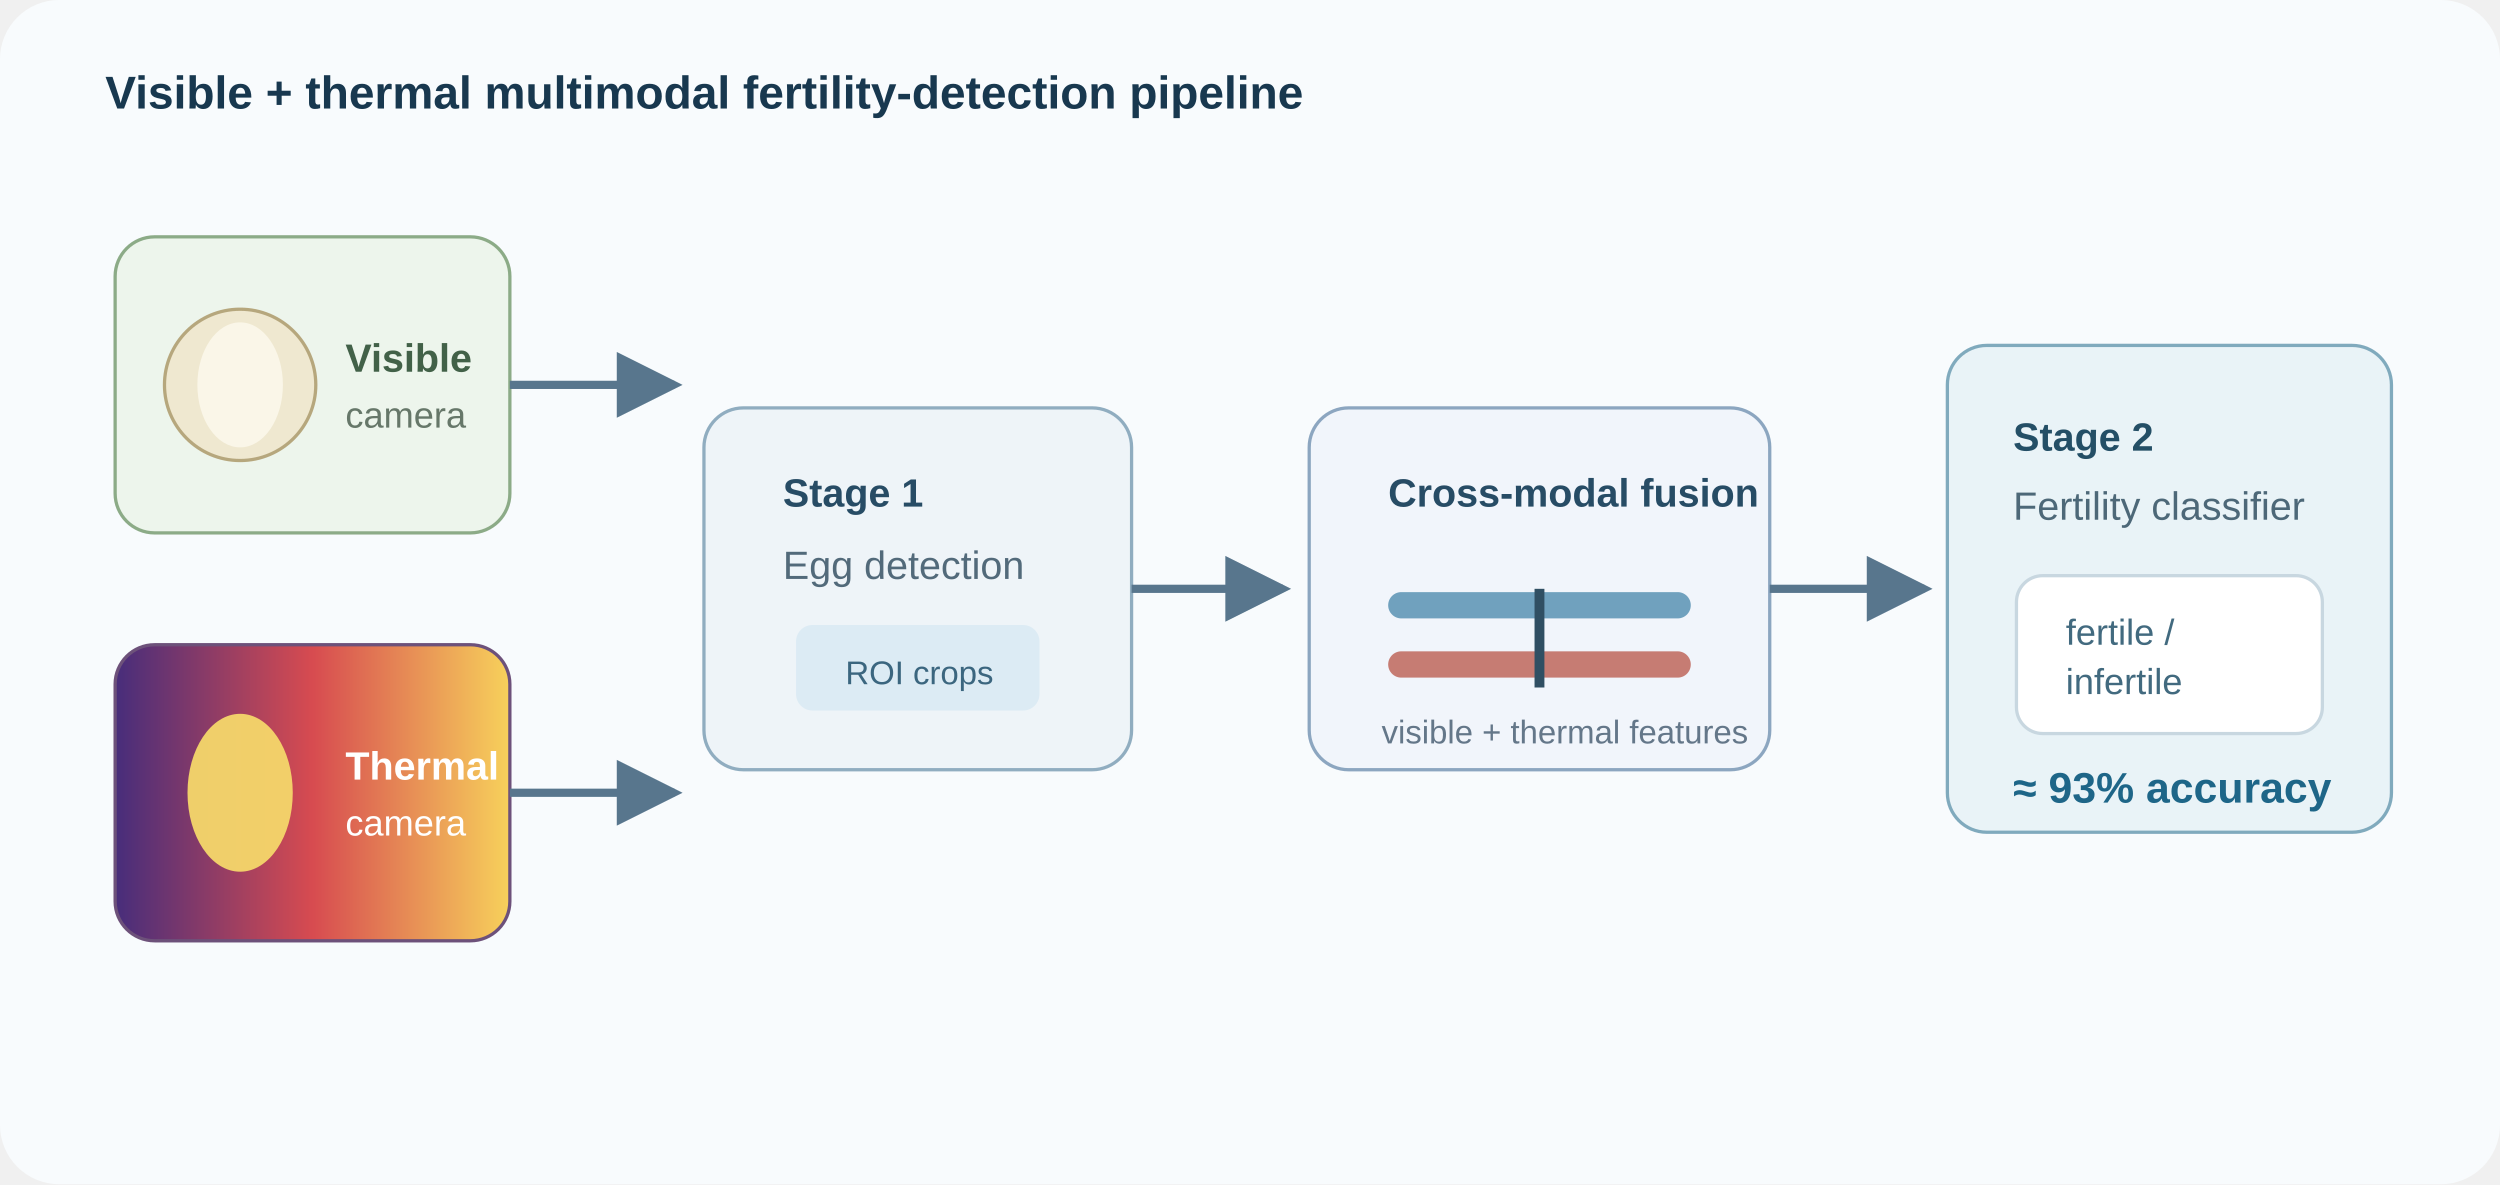
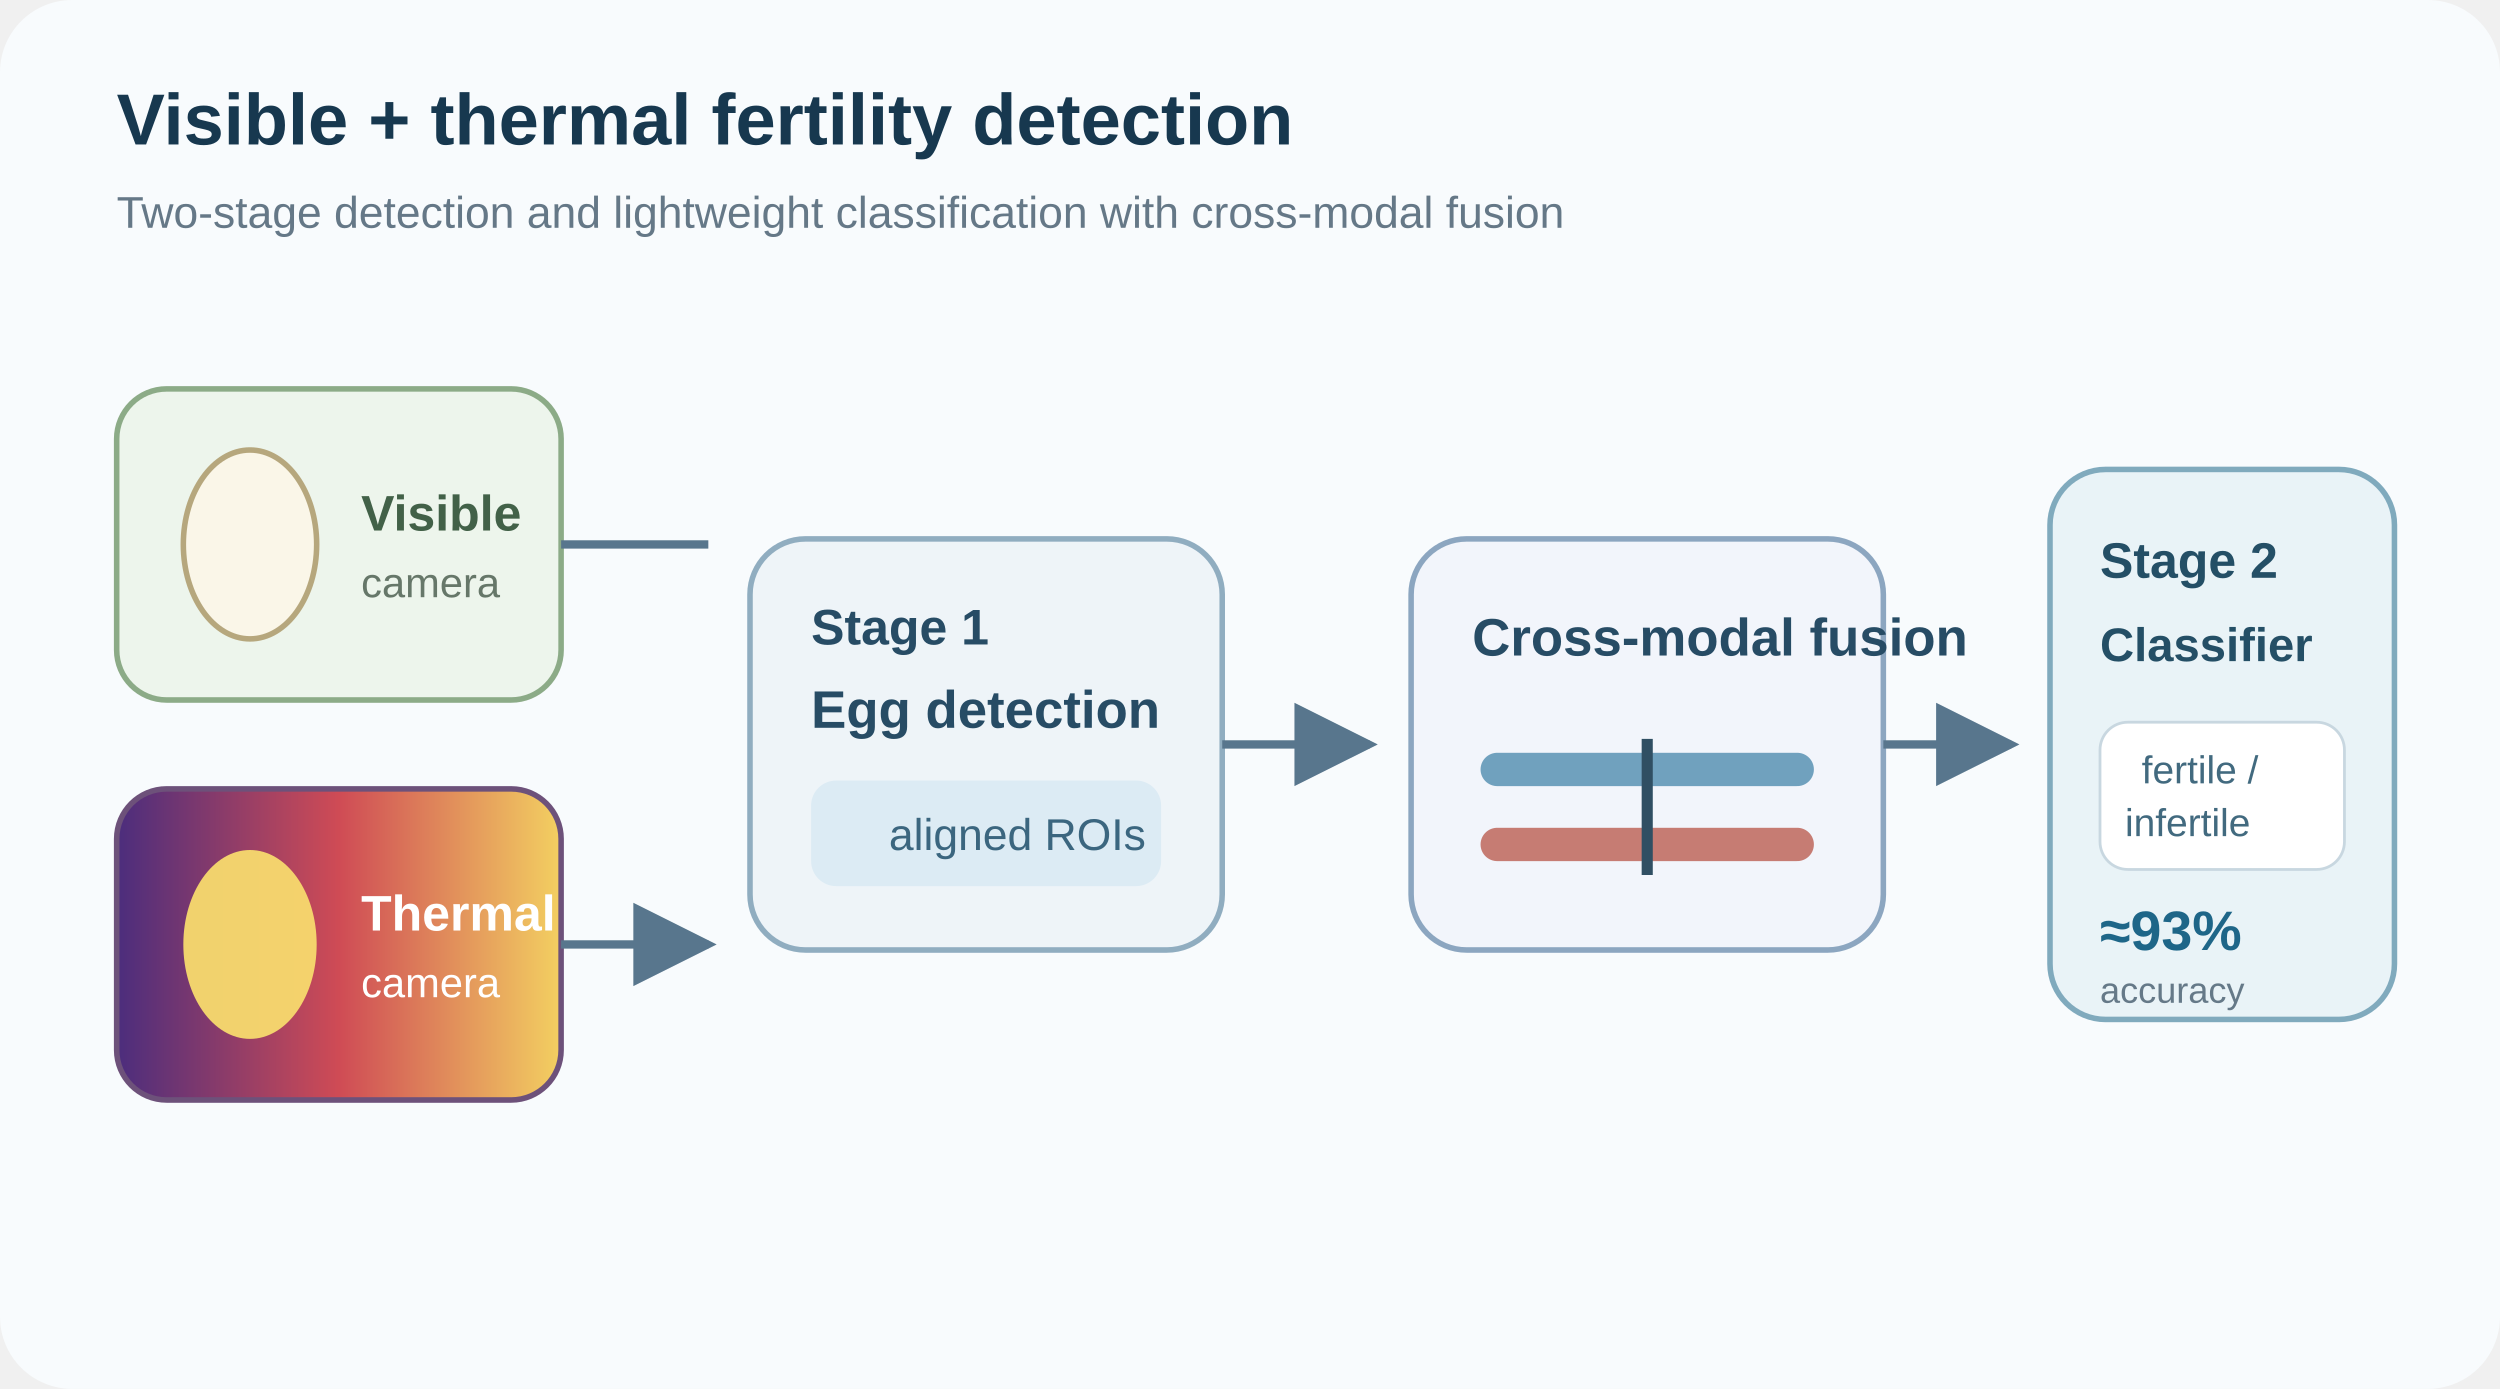
- <svg xmlns="http://www.w3.org/2000/svg" viewBox="0 0 760 360">
+ <svg xmlns="http://www.w3.org/2000/svg" viewBox="0 0 900 500" role="img" aria-labelledby="t d">
  <defs>
-     <marker id="arr" markerWidth="8" markerHeight="8" refX="7" refY="4" orient="auto">
-       <path d="M0 0L8 4L0 8Z" fill="#58768d" />
+     <marker id="arrow" markerWidth="10" markerHeight="10" refX="9" refY="5" orient="auto">
+       <path d="M0 0L10 5L0 10Z" fill="#58768d" />
    </marker>
    <linearGradient id="thermal" x1="0" x2="1">
-       <stop offset="0" stop-color="#472d7b" />
-       <stop offset=".5" stop-color="#d74b50" />
-       <stop offset="1" stop-color="#f7d15b" />
+       <stop offset="0" stop-color="#4b2d7d" />
+       <stop offset=".5" stop-color="#cf4b55" />
+       <stop offset="1" stop-color="#f3d061" />
    </linearGradient>
  </defs>
-   <rect width="760" height="360" rx="18" fill="#f8fbfd" />
-   <text x="32" y="33" font-family="Arial" font-size="14" font-weight="700" fill="#18384f">Visible + thermal multimodal fertility-detection pipeline</text>
-   <g transform="translate(35 72)">
-     <rect width="120" height="90" rx="12" fill="#edf5ec" stroke="#8cab87" />
-     <circle cx="38" cy="45" r="23" fill="#efe8d0" stroke="#b6a77d" />
-     <ellipse cx="38" cy="45" rx="13" ry="19" fill="#faf6e8" />
-     <text x="70" y="41" font-family="Arial" font-size="12" font-weight="700" fill="#426148">Visible</text>
-     <text x="70" y="58" font-family="Arial" font-size="11" fill="#667769">camera</text>
+   <rect width="900" height="500" rx="26" fill="#f8fbfd" />
+   <text x="42" y="52" font-family="Arial" font-size="26" font-weight="700" fill="#17384f">Visible + thermal fertility detection</text>
+   <text x="42" y="82" font-family="Arial" font-size="16" fill="#657887">Two-stage detection and lightweight classification with cross-modal fusion</text>
+   <g transform="translate(42 140)">
+     <rect width="160" height="112" rx="18" fill="#edf5ec" stroke="#8cab87" stroke-width="2" />
+     <ellipse cx="48" cy="56" rx="24" ry="34" fill="#faf6e8" stroke="#b6a77d" stroke-width="2" />
+     <text x="88" y="51" font-family="Arial" font-size="18" font-weight="700" fill="#426148">Visible</text>
+     <text x="88" y="75" font-family="Arial" font-size="15" fill="#667769">camera</text>
  </g>
-   <g transform="translate(35 196)">
-     <rect width="120" height="90" rx="12" fill="url(#thermal)" stroke="#6d517a" />
-     <ellipse cx="38" cy="45" rx="16" ry="24" fill="#f5d66a" opacity=".95" />
-     <text x="70" y="41" font-family="Arial" font-size="12" font-weight="700" fill="white">Thermal</text>
-     <text x="70" y="58" font-family="Arial" font-size="11" fill="#fff">camera</text>
+   <g transform="translate(42 284)">
+     <rect width="160" height="112" rx="18" fill="url(#thermal)" stroke="#6d517a" stroke-width="2" />
+     <ellipse cx="48" cy="56" rx="24" ry="34" fill="#f7d96d" opacity=".95" />
+     <text x="88" y="51" font-family="Arial" font-size="18" font-weight="700" fill="#fff">Thermal</text>
+     <text x="88" y="75" font-family="Arial" font-size="15" fill="#fff">camera</text>
  </g>
-   <path d="M155 117H205" stroke="#58768d" stroke-width="2.5" marker-end="url(#arr)" />
-   <path d="M155 241H205" stroke="#58768d" stroke-width="2.5" marker-end="url(#arr)" />
-   <g transform="translate(214 124)">
-     <rect width="130" height="110" rx="12" fill="#eef4f8" stroke="#90adc0" />
-     <text x="24" y="30" font-family="Arial" font-size="12" font-weight="700" fill="#274c65">Stage 1</text>
-     <text x="24" y="52" font-family="Arial" font-size="12" fill="#526a7a">Egg detection</text>
-     <rect x="28" y="66" width="74" height="26" rx="5" fill="#dcebf4" />
-     <text x="43" y="84" font-family="Arial" font-size="10" fill="#3b667f">ROI crops</text>
+   <path d="M202 196H255M202 340H255" stroke="#58768d" stroke-width="3" marker-end="url(#arrow)" />
+   <g transform="translate(270 194)">
+     <rect width="170" height="148" rx="20" fill="#eef4f8" stroke="#90adc0" stroke-width="2" />
+     <text x="22" y="38" font-family="Arial" font-size="18" font-weight="700" fill="#274c65">Stage 1</text>
+     <text x="22" y="68" font-family="Arial" font-size="19" font-weight="700" fill="#274c65">Egg detection</text>
+     <rect x="22" y="87" width="126" height="38" rx="9" fill="#dcebf4" />
+     <text x="50" y="112" font-family="Arial" font-size="16" fill="#3b667f">aligned ROIs</text>
  </g>
-   <path d="M344 179H390" stroke="#58768d" stroke-width="2.5" marker-end="url(#arr)" />
-   <g transform="translate(398 124)">
-     <rect width="140" height="110" rx="12" fill="#f1f5fb" stroke="#8ca6c0" />
-     <text x="24" y="30" font-family="Arial" font-size="12" font-weight="700" fill="#274c65">Cross-modal fusion</text>
-     <path d="M28 60H112" stroke="#70a1be" stroke-width="8" stroke-linecap="round" />
-     <path d="M28 78H112" stroke="#c67c73" stroke-width="8" stroke-linecap="round" />
-     <path d="M70 55V85" stroke="#304f63" stroke-width="3" />
-     <text x="22" y="102" font-family="Arial" font-size="10" fill="#647789">visible + thermal features</text>
+   <path d="M440 268H493" stroke="#58768d" stroke-width="3" marker-end="url(#arrow)" />
+   <g transform="translate(508 194)">
+     <rect width="170" height="148" rx="20" fill="#f2f5fb" stroke="#8ca6c0" stroke-width="2" />
+     <text x="22" y="42" font-family="Arial" font-size="19" font-weight="700" fill="#274c65">Cross-modal fusion</text>
+     <path d="M31 83H139" stroke="#70a1be" stroke-width="12" stroke-linecap="round" />
+     <path d="M31 110H139" stroke="#c67c73" stroke-width="12" stroke-linecap="round" />
+     <path d="M85 72V121" stroke="#304f63" stroke-width="4" />
  </g>
-   <path d="M538 179H585" stroke="#58768d" stroke-width="2.5" marker-end="url(#arr)" />
-   <g transform="translate(592 105)">
-     <rect width="135" height="148" rx="12" fill="#e9f3f7" stroke="#80aabd" />
-     <text x="20" y="32" font-family="Arial" font-size="12" font-weight="700" fill="#244f66">Stage 2</text>
-     <text x="20" y="53" font-family="Arial" font-size="12" fill="#4d6878">Fertility classifier</text>
-     <rect x="21" y="70" width="93" height="48" rx="8" fill="#fff" stroke="#c8d7e0" />
-     <text x="36" y="91" font-family="Arial" font-size="11" fill="#426a7f">fertile /</text>
-     <text x="36" y="106" font-family="Arial" font-size="11" fill="#426a7f">infertile</text>
-     <text x="20" y="139" font-family="Arial" font-size="13" font-weight="700" fill="#1e6688">≈ 93% accuracy</text>
+   <path d="M678 268H724" stroke="#58768d" stroke-width="3" marker-end="url(#arrow)" />
+   <g transform="translate(738 169)">
+     <rect width="124" height="198" rx="20" fill="#e9f3f7" stroke="#80aabd" stroke-width="2" />
+     <text x="18" y="39" font-family="Arial" font-size="18" font-weight="700" fill="#244f66">Stage 2</text>
+     <text x="18" y="69" font-family="Arial" font-size="17" font-weight="700" fill="#244f66">Classifier</text>
+     <rect x="18" y="91" width="88" height="53" rx="10" fill="#fff" stroke="#c8d7e0" />
+     <text x="33" y="113" font-family="Arial" font-size="14" fill="#426a7f">fertile /</text>
+     <text x="27" y="132" font-family="Arial" font-size="14" fill="#426a7f">infertile</text>
+     <text x="18" y="173" font-family="Arial" font-size="20" font-weight="700" fill="#1e6688">≈93%</text>
+     <text x="18" y="192" font-family="Arial" font-size="13" fill="#657988">accuracy</text>
  </g>
</svg>
